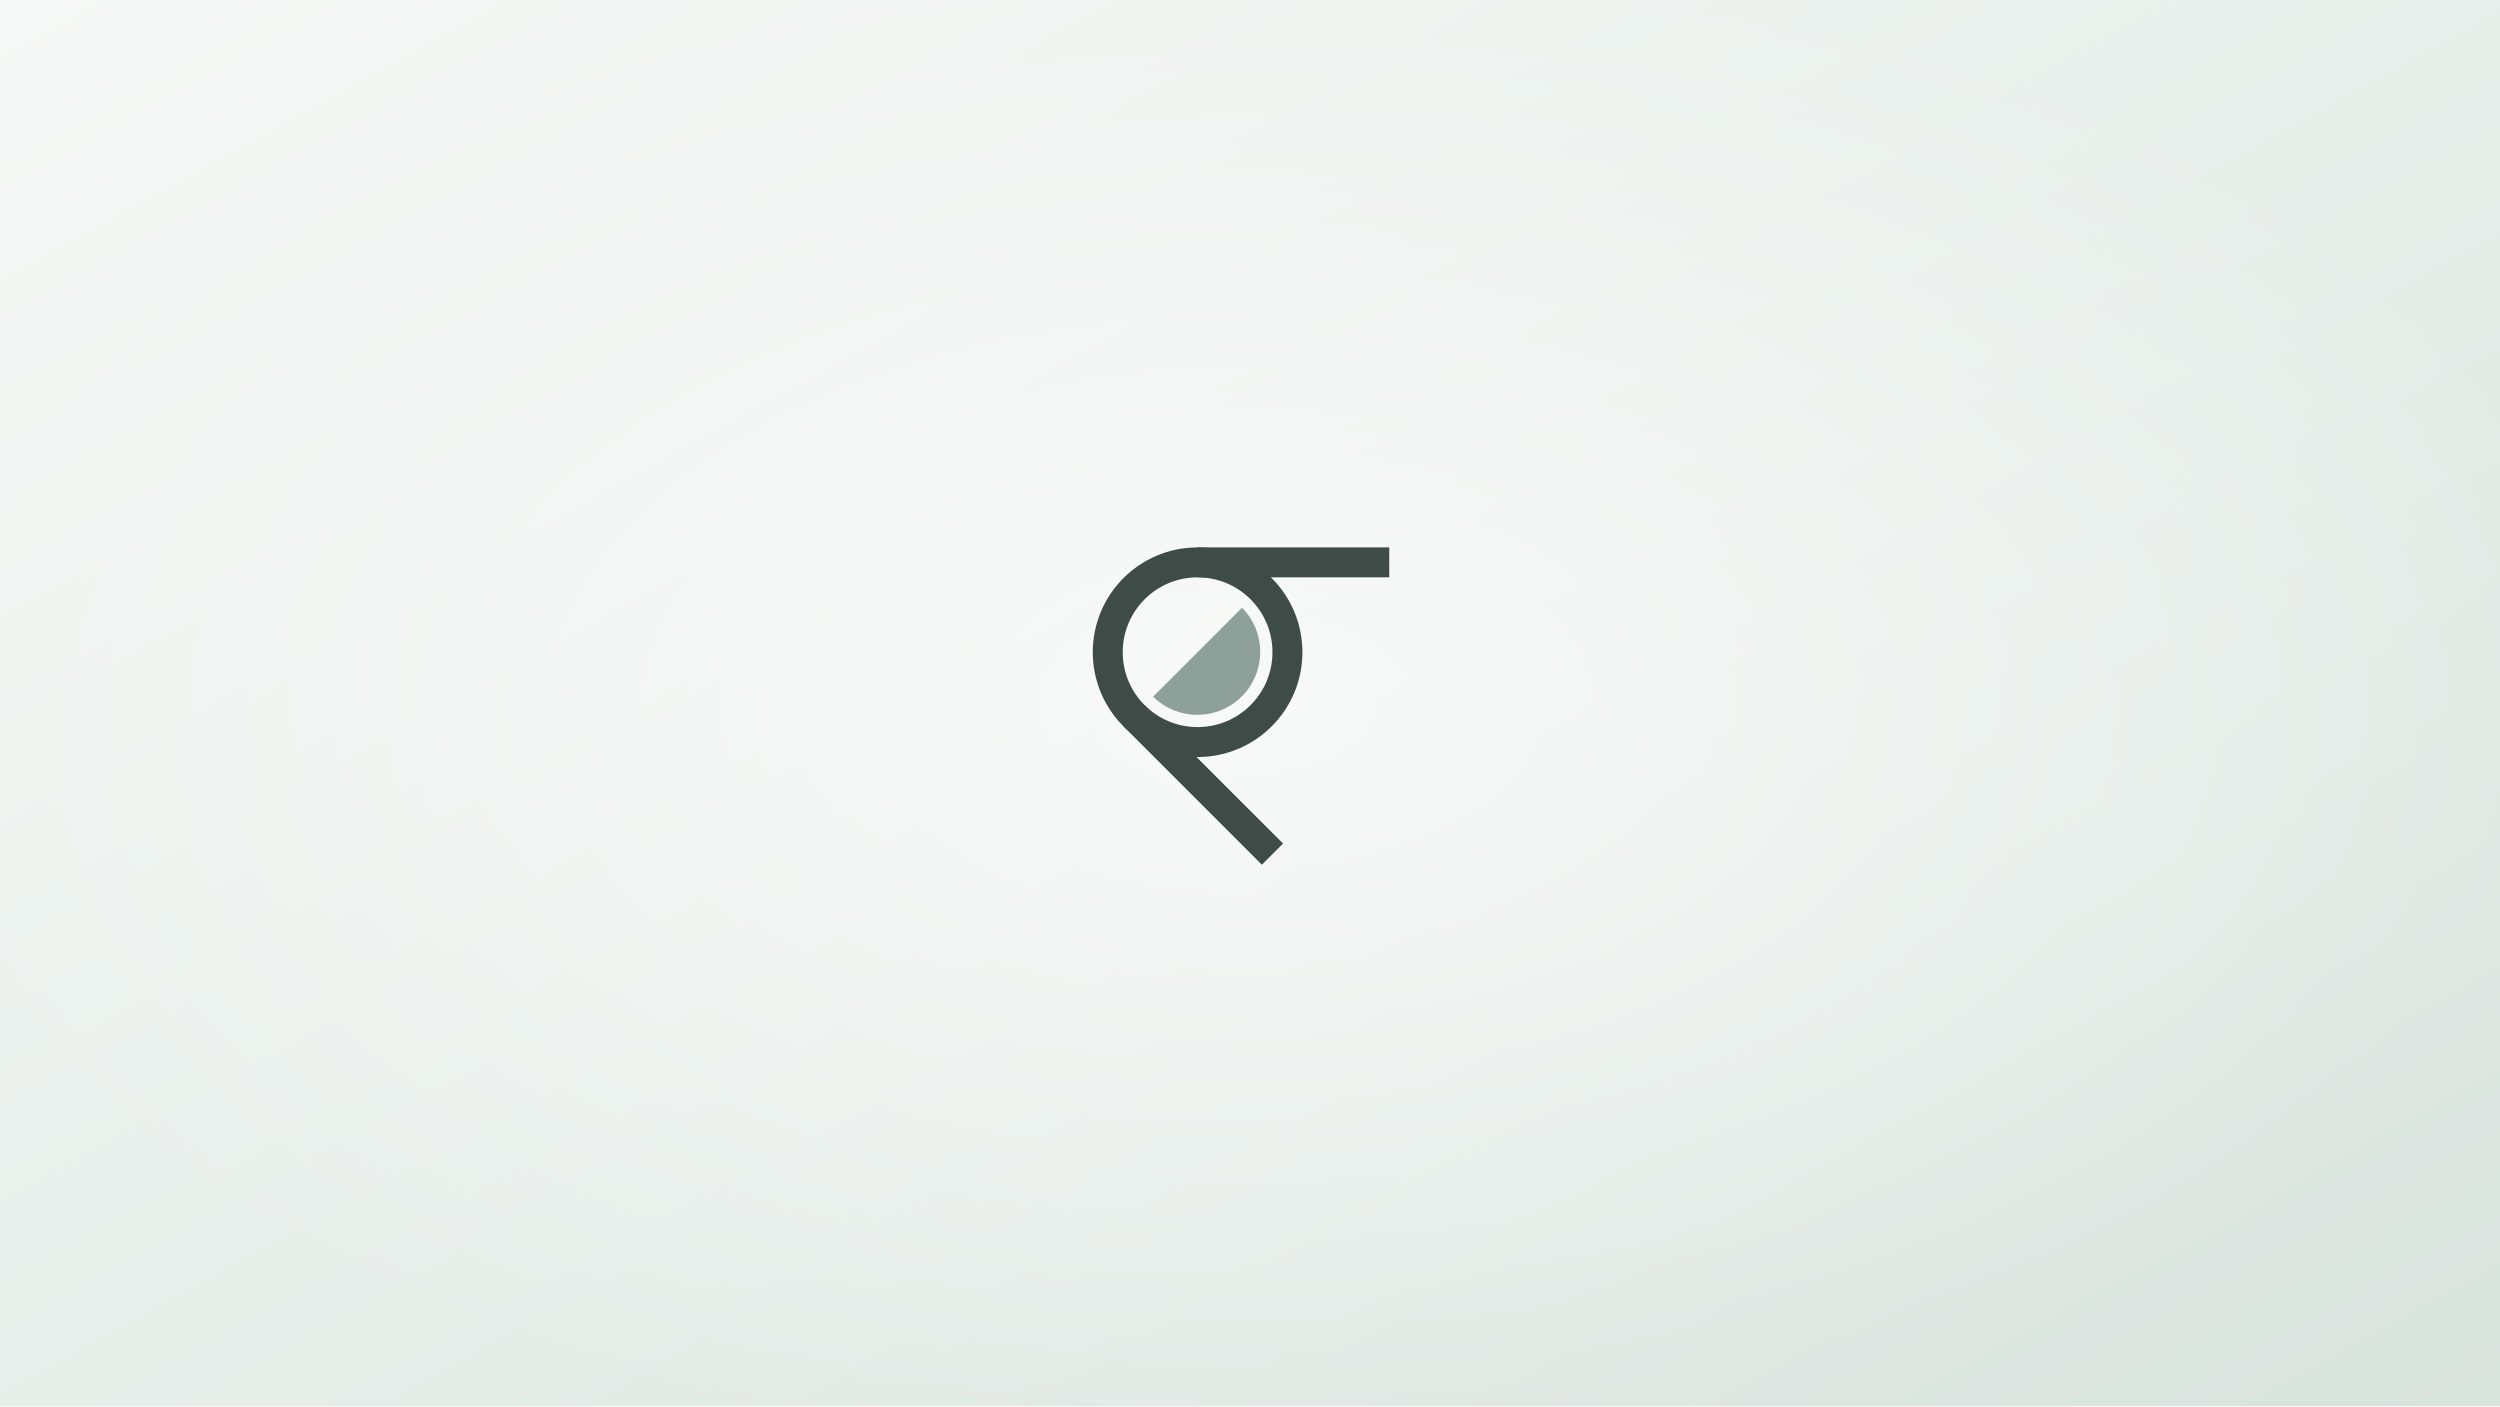
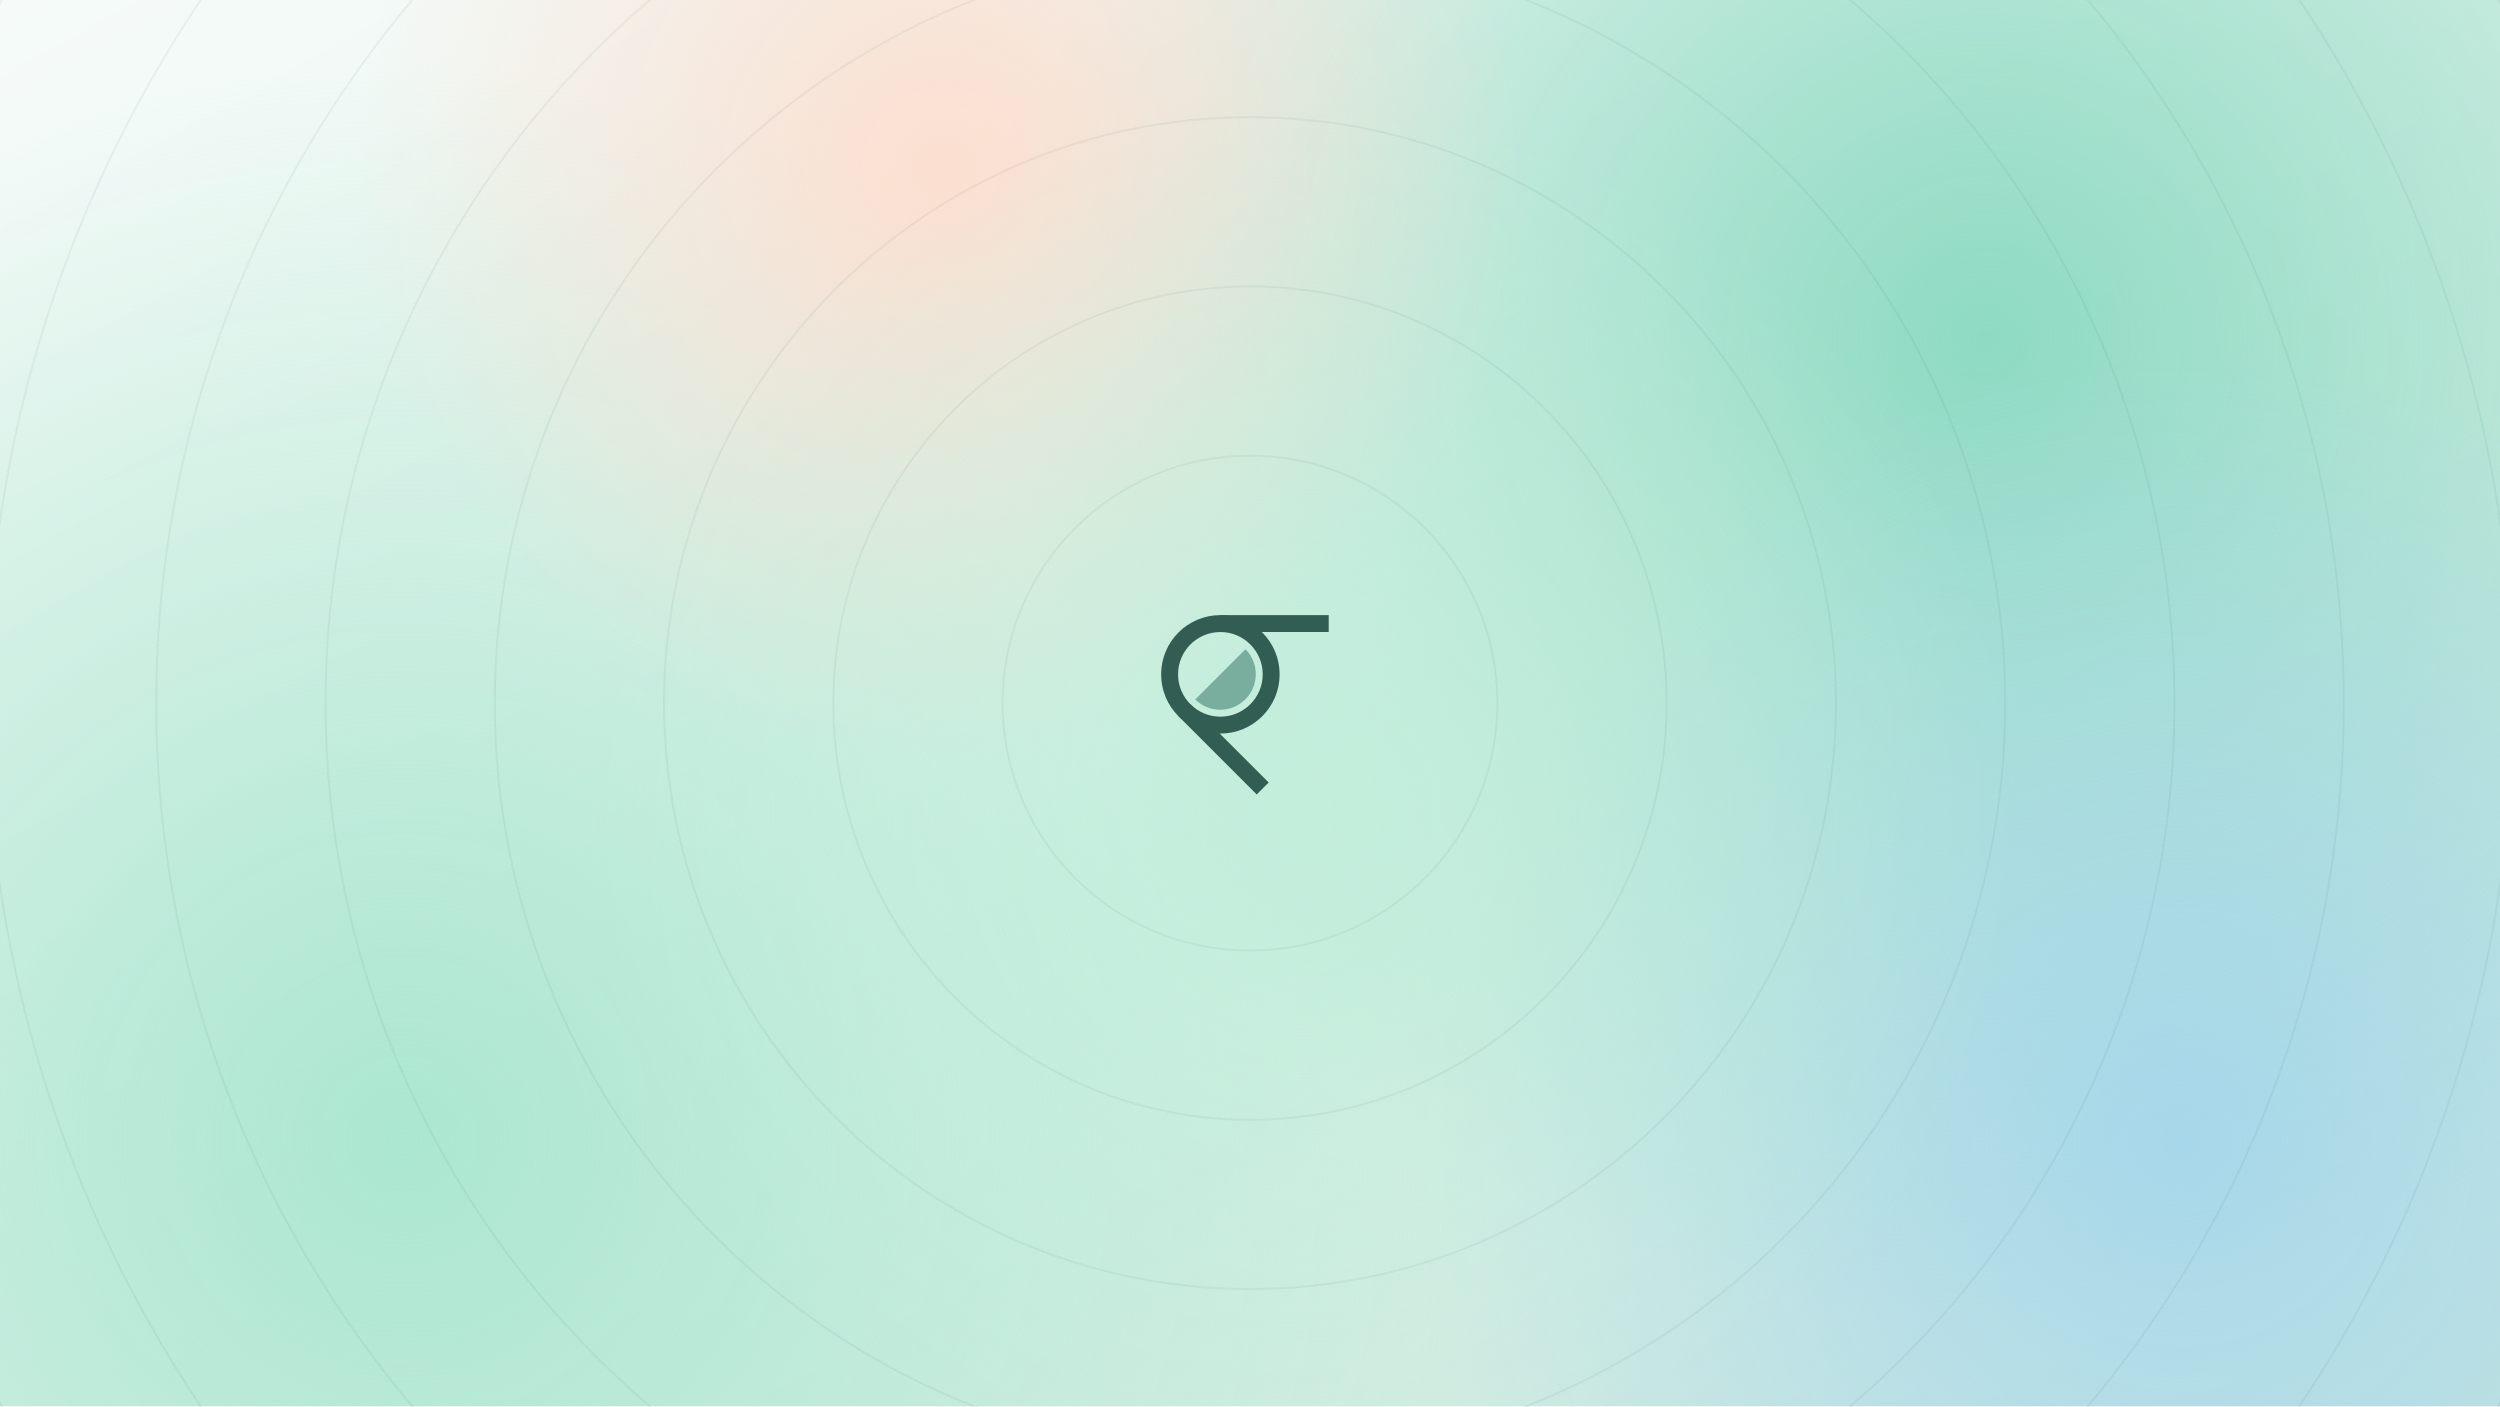
<svg xmlns="http://www.w3.org/2000/svg" width="3840" height="2160" viewBox="0 0 3840 2160">
  <defs>
    <linearGradient id="bg" x1="0" y1="0" x2="1" y2="1">
-       <stop offset="0" stop-color="#f6f9f7" />
-       <stop offset="1" stop-color="#d9e3de" />
+       <stop offset="0" stop-color="#f6fbf9" />
+       <stop offset="0.55" stop-color="#dff1ea" />
+       <stop offset="1" stop-color="#c7e6db" />
    </linearGradient>
-     <radialGradient id="glow" cx="0.5" cy="0.5" r="0.55">
-       <stop offset="0" stop-color="#ffffff" stop-opacity="0.7" />
-       <stop offset="1" stop-color="#ffffff" stop-opacity="0" />
+     <radialGradient id="b0" cx="3050" cy="520" r="1500" gradientUnits="userSpaceOnUse">
+       <stop offset="0" stop-color="#7fd6bb" stop-opacity="0.85" />
+       <stop offset="0.55" stop-color="#7fd6bb" stop-opacity="0.383" />
+       <stop offset="1" stop-color="#7fd6bb" stop-opacity="0" />
+     </radialGradient>
+     <radialGradient id="b1" cx="620" cy="1750" r="1650" gradientUnits="userSpaceOnUse">
+       <stop offset="0" stop-color="#a8e6cf" stop-opacity="0.95" />
+       <stop offset="0.55" stop-color="#a8e6cf" stop-opacity="0.427" />
+       <stop offset="1" stop-color="#a8e6cf" stop-opacity="0" />
+     </radialGradient>
+     <radialGradient id="b2" cx="3350" cy="1750" r="1200" gradientUnits="userSpaceOnUse">
+       <stop offset="0" stop-color="#9fd3ee" stop-opacity="0.8" />
+       <stop offset="0.55" stop-color="#9fd3ee" stop-opacity="0.360" />
+       <stop offset="1" stop-color="#9fd3ee" stop-opacity="0" />
+     </radialGradient>
+     <radialGradient id="b3" cx="1450" cy="260" r="900" gradientUnits="userSpaceOnUse">
+       <stop offset="0" stop-color="#ffd9c7" stop-opacity="0.8" />
+       <stop offset="0.55" stop-color="#ffd9c7" stop-opacity="0.360" />
+       <stop offset="1" stop-color="#ffd9c7" stop-opacity="0" />
+     </radialGradient>
+     <radialGradient id="b4" cx="2000" cy="1250" r="1100" gradientUnits="userSpaceOnUse">
+       <stop offset="0" stop-color="#bfeed9" stop-opacity="0.8" />
+       <stop offset="0.55" stop-color="#bfeed9" stop-opacity="0.360" />
+       <stop offset="1" stop-color="#bfeed9" stop-opacity="0" />
    </radialGradient>
  </defs>
  <rect width="3840" height="2160" fill="url(#bg)" />
-   <rect width="3840" height="2160" fill="url(#glow)" />
-   <g transform="translate(1614.1 776.4) scale(4.6)" fill="none" opacity="0.88">
-     <g stroke="#26342f" stroke-width="10" stroke-linecap="butt">
+   <rect width="3840" height="2160" fill="url(#b0)" />
+   <rect width="3840" height="2160" fill="url(#b1)" />
+   <rect width="3840" height="2160" fill="url(#b2)" />
+   <rect width="3840" height="2160" fill="url(#b3)" />
+   <rect width="3840" height="2160" fill="url(#b4)" />
+   <g>
+     <circle cx="1920" cy="1080" r="380" fill="none" stroke="rgba(20,70,58,0.06)" stroke-width="3" />
+     <circle cx="1920" cy="1080" r="640" fill="none" stroke="rgba(20,70,58,0.06)" stroke-width="3" />
+     <circle cx="1920" cy="1080" r="900" fill="none" stroke="rgba(20,70,58,0.06)" stroke-width="3" />
+     <circle cx="1920" cy="1080" r="1160" fill="none" stroke="rgba(20,70,58,0.06)" stroke-width="3" />
+     <circle cx="1920" cy="1080" r="1420" fill="none" stroke="rgba(20,70,58,0.06)" stroke-width="3" />
+     <circle cx="1920" cy="1080" r="1680" fill="none" stroke="rgba(20,70,58,0.06)" stroke-width="3" />
+     <circle cx="1920" cy="1080" r="1940" fill="none" stroke="rgba(20,70,58,0.06)" stroke-width="3" />
+     <circle cx="1920" cy="1080" r="2200" fill="none" stroke="rgba(20,70,58,0.06)" stroke-width="3" />
+   </g>
+   <g transform="translate(1747.1 908.4) scale(2.6)" fill="none" opacity="0.88">
+     <g stroke="#1f4a3f" stroke-width="10" stroke-linecap="butt">
      <circle cx="49" cy="49" r="30" />
      <path d="M49 19H113M27.787 70.213L74 116.426" />
    </g>
-     <path d="M63.849 34.151A21 21 0 0 1 34.151 63.849Z" fill="#7f948c" />
+     <path d="M63.849 34.151A21 21 0 0 1 34.151 63.849Z" fill="#6fa597" />
  </g>
</svg>
